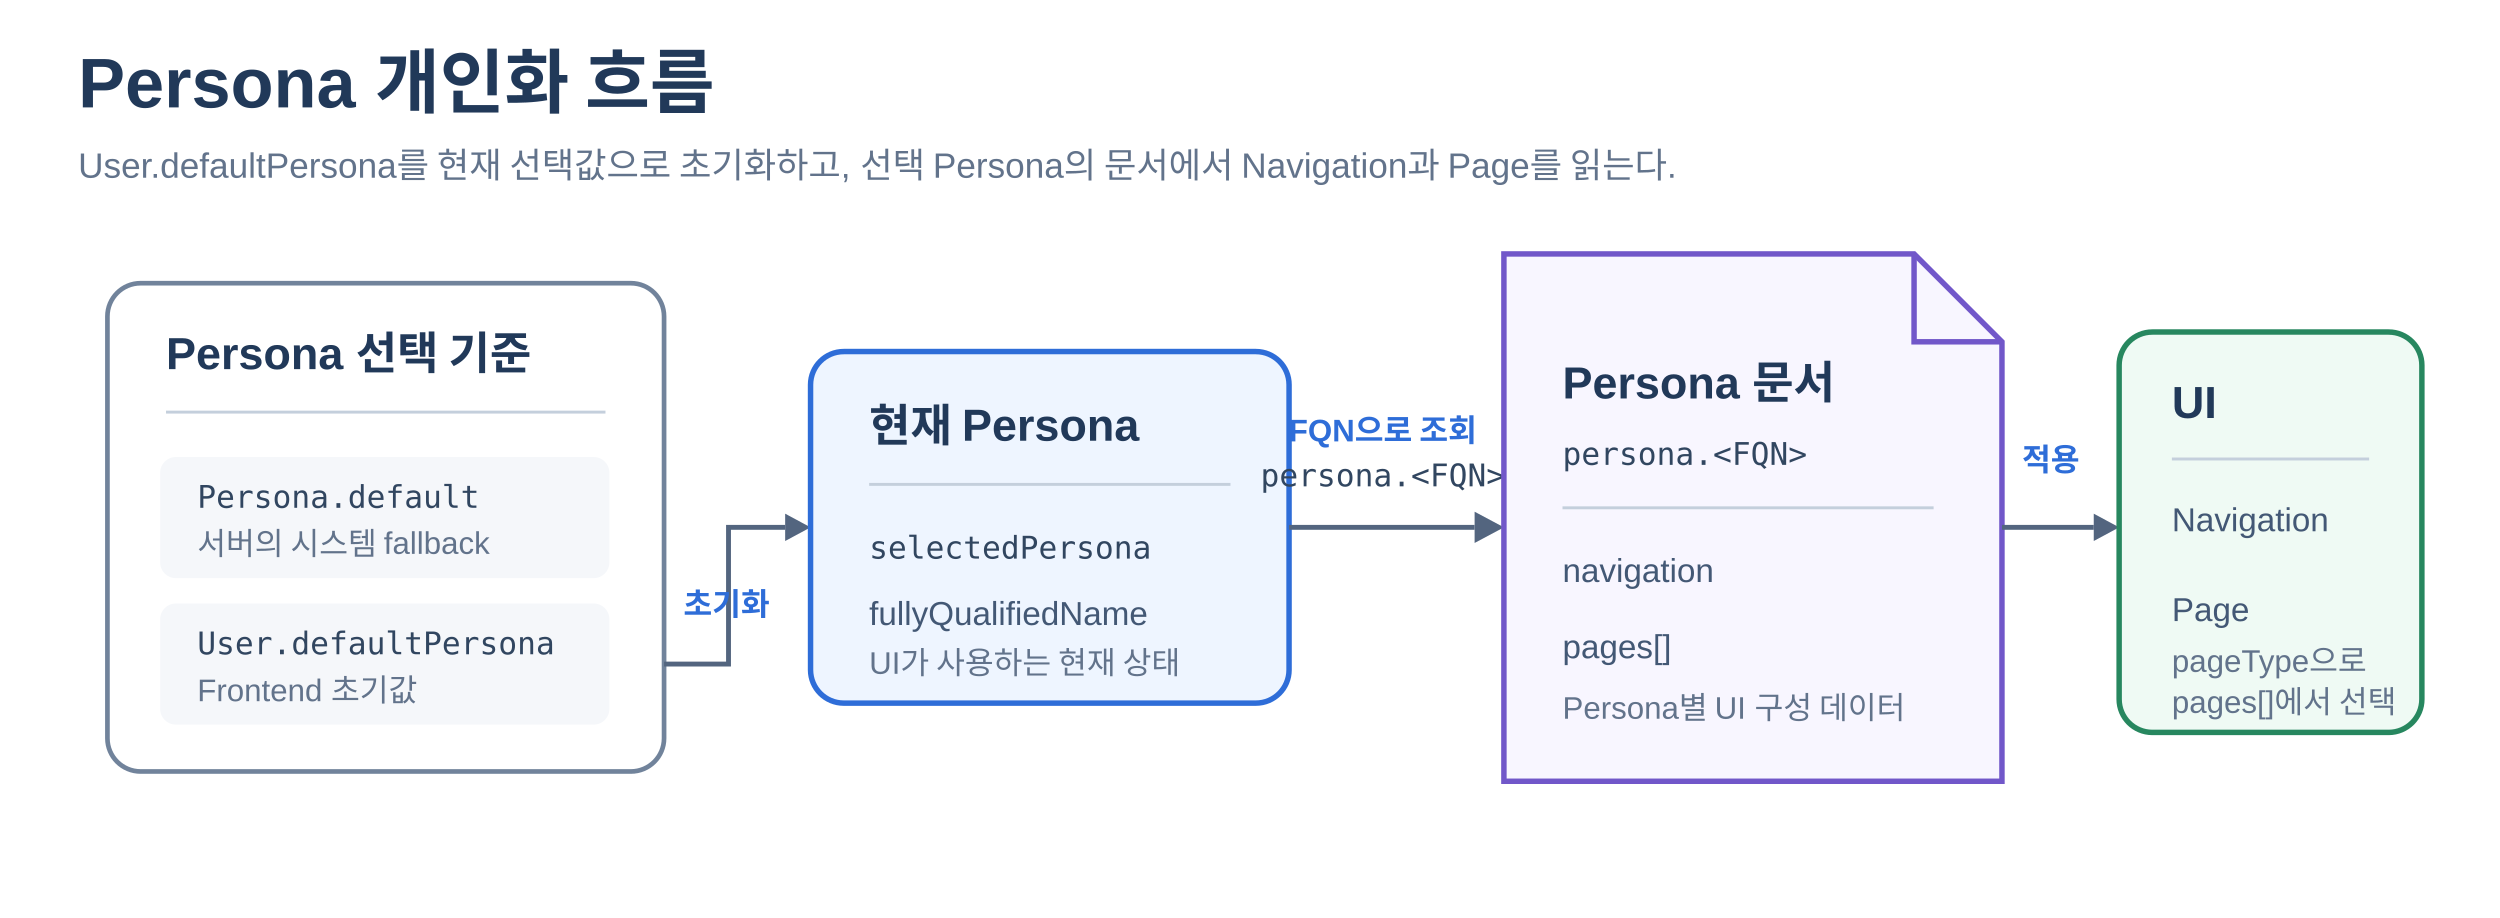
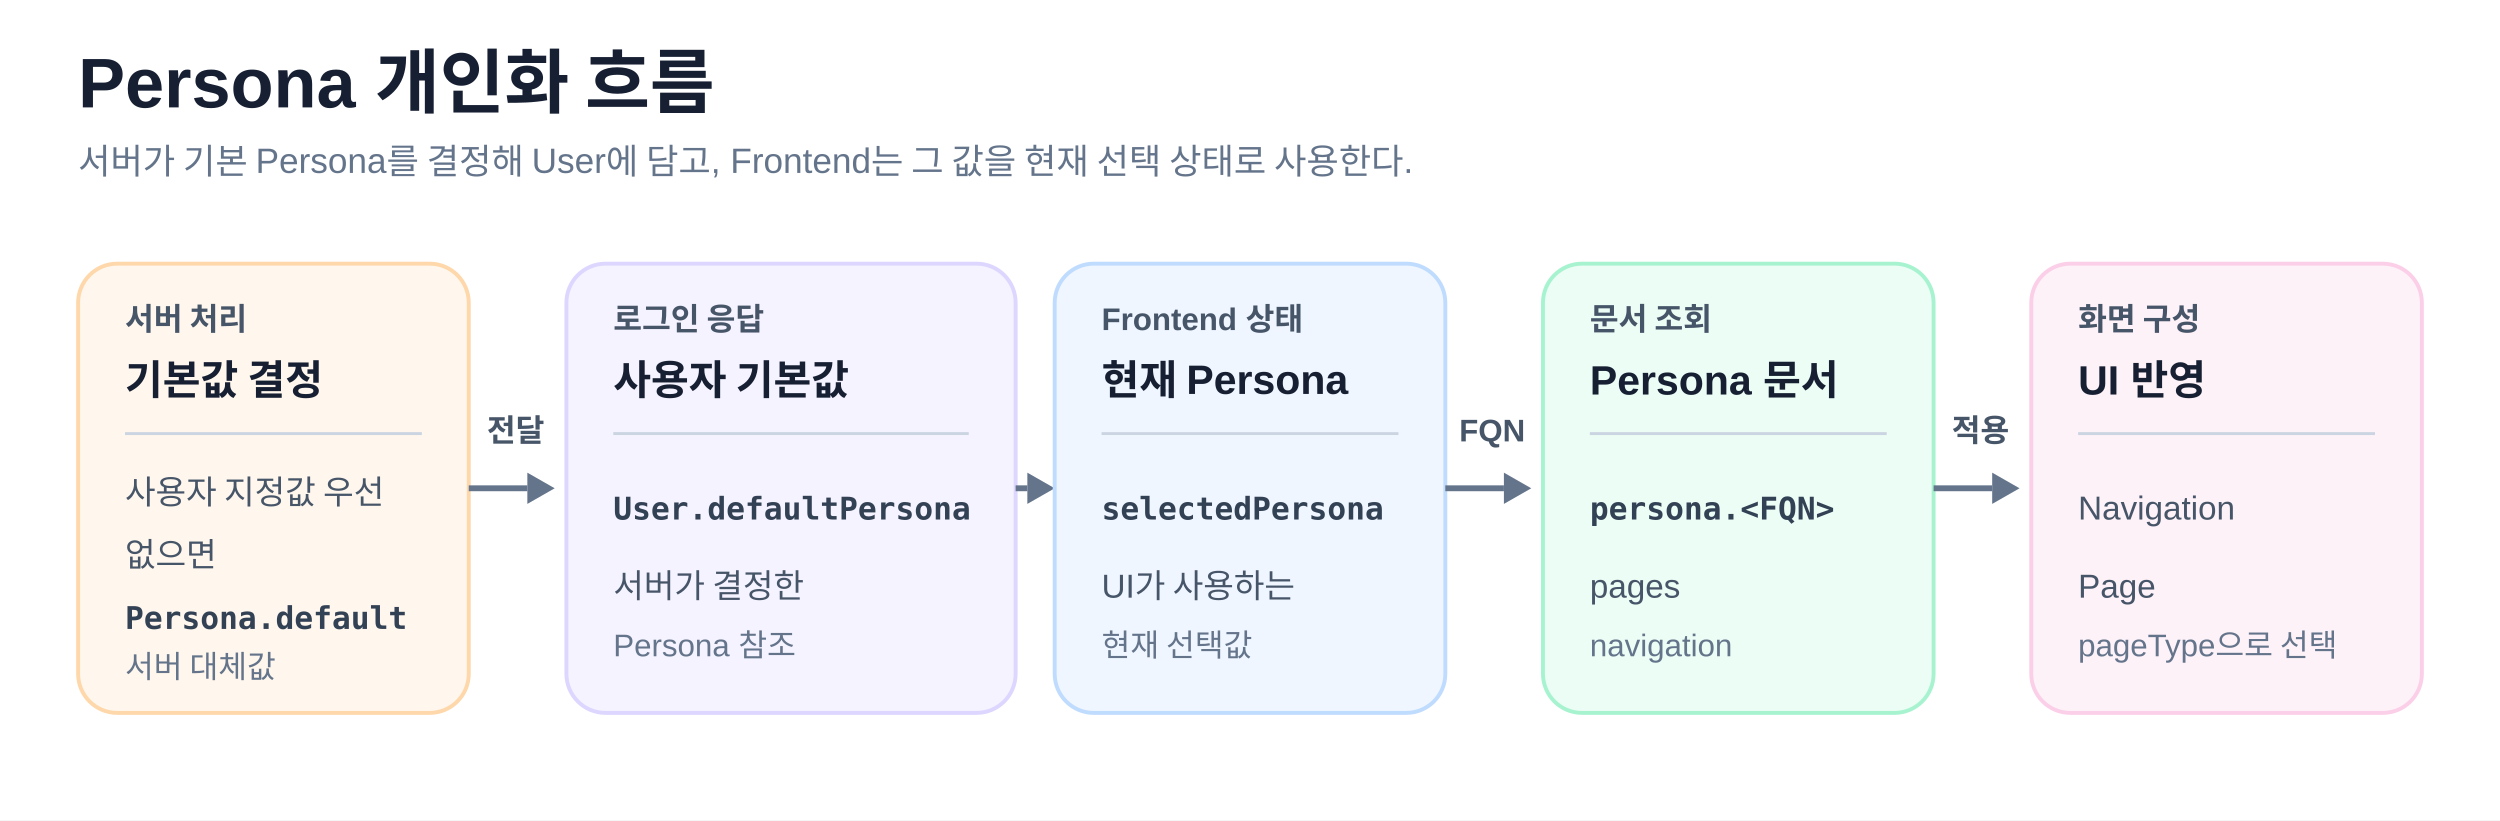
- <svg xmlns="http://www.w3.org/2000/svg" width="1280" height="470" viewBox="0 0 1280 470" role="img" aria-labelledby="title desc">
+ <svg xmlns="http://www.w3.org/2000/svg" width="1280" height="420" viewBox="0 0 1280 420" role="img" aria-labelledby="title desc">
  <defs>
-     <marker id="arrow" markerWidth="8" markerHeight="8" refX="7" refY="4" orient="auto" markerUnits="strokeWidth">
-       <path d="M0 0 L8 4 L0 8 Z" fill="#53657F" />
-     </marker>
+     <style>
+       .title{font-family:'Apple SD Gothic Neo','Noto Sans KR','Helvetica Neue',Arial,sans-serif;font-size:36px;font-weight:700;fill:#172033}
+       .subtitle{font-family:'Apple SD Gothic Neo','Noto Sans KR','Helvetica Neue',Arial,sans-serif;font-size:18px;font-weight:500;fill:#64748B}
+       .cardTitle{font-family:'Apple SD Gothic Neo','Noto Sans KR','Helvetica Neue',Arial,sans-serif;font-size:21px;font-weight:700;fill:#172033}
+       .body{font-family:'Apple SD Gothic Neo','Noto Sans KR','Helvetica Neue',Arial,sans-serif;font-size:17px;font-weight:500;fill:#475569}
+       .note{font-family:'Apple SD Gothic Neo','Noto Sans KR','Helvetica Neue',Arial,sans-serif;font-size:16px;font-weight:500;fill:#64748B}
+       .mono{font-family:Menlo,Consolas,monospace;font-size:16px;font-weight:600;fill:#334155}
+       .flow{font-family:'Apple SD Gothic Neo','Noto Sans KR','Helvetica Neue',Arial,sans-serif;font-size:16px;font-weight:700;fill:#475569}
+       .line{stroke:#64748B;stroke-width:3;fill:none}
+       .arrow{fill:#64748B}
+       .rule{stroke:#CBD5E1;stroke-width:1.5}
+     </style>
  </defs>
-   <style>
-     .title{font-family:'Apple SD Gothic Neo','Helvetica Neue',Arial,sans-serif;font-size:36px;font-weight:700;fill:#213959}.subtitle{font-family:'Apple SD Gothic Neo','Helvetica Neue',Arial,sans-serif;font-size:18px;font-weight:500;fill:#62738B}.cardTitle{font-family:'Apple SD Gothic Neo','Helvetica Neue',Arial,sans-serif;font-size:23px;font-weight:700;fill:#213959}.body{font-family:'Apple SD Gothic Neo','Helvetica Neue',Arial,sans-serif;font-size:17px;font-weight:500;fill:#435875}.note{font-family:'Apple SD Gothic Neo','Helvetica Neue',Arial,sans-serif;font-size:16px;font-weight:500;fill:#62738B}.mono{font-family:Menlo,Consolas,monospace;font-size:16px;font-weight:500;fill:#314660}.label{font-family:'Apple SD Gothic Neo','Helvetica Neue',Arial,sans-serif;font-size:16px;font-weight:700;fill:#2E6DD8}.line{stroke:#53657F;stroke-width:2.5;fill:none}.rule{stroke:#C4CFDC;stroke-width:1.5}.source{fill:#FFFFFF;stroke:#71839B;stroke-width:2.4}.selected{fill:#EEF5FF;stroke:#2E6DD8;stroke-width:2.8}.document{fill:#F8F6FF;stroke:#7157C9;stroke-width:2.8}.output{fill:#EFFAF4;stroke:#27875F;stroke-width:2.8}.row{fill:#F5F7FA}
-   </style>
-   <rect width="1280" height="470" fill="#FFFFFF" />
+   <rect width="1280" height="420" fill="#FFFFFF" />
  <text class="title" x="40" y="55">Persona 개인화 흐름</text>
-   <text class="subtitle" x="40" y="91">User.defaultPersona를 현재 선택값으로 초기화하고, 선택 Persona의 문서에서 Navigation과 Page를 읽는다.</text>
-   <rect class="source" x="55" y="145" width="285" height="250" rx="17" />
-   <text class="cardTitle" x="85" y="189">Persona 선택 기준</text>
-   <path class="rule" d="M85 211 H310" />
-   <rect class="row" x="82" y="234" width="230" height="62" rx="8" />
-   <text class="mono" x="101" y="260">Persona.default</text>
-   <text class="note" x="101" y="284">서버의 시스템 fallback</text>
-   <rect class="row" x="82" y="309" width="230" height="62" rx="8" />
-   <text class="mono" x="101" y="335">User.defaultPersona</text>
-   <text class="note" x="101" y="359">Frontend 초기값</text>
-   <path class="line" d="M340 340 H373 V270 H402" />
-   <polygon points="415,270 402,263 402,277" fill="#53657F" />
-   <text class="label" x="372" y="315" text-anchor="middle">초기화</text>
-   <rect class="selected" x="415" y="180" width="245" height="180" rx="17" />
-   <text class="cardTitle" x="445" y="226">현재 Persona</text>
-   <path class="rule" d="M445 248 H630" />
-   <text class="mono" x="445" y="286">selectedPersona</text>
-   <text class="body" x="445" y="320">fullyQualifiedName</text>
-   <text class="note" x="445" y="345">UI가 사용하는 현재 상태</text>
-   <path class="line" d="M660 270 H755" />
-   <polygon points="770,270 755,262 755,278" fill="#53657F" />
-   <text class="label" x="708" y="226" text-anchor="middle">FQN으로 조회</text>
-   <text class="mono" x="708" y="249" text-anchor="middle">persona.&lt;FQN&gt;</text>
-   <path class="document" d="M770 130 H980 L1025 175 V400 H770 Z" />
-   <path d="M980 130 V175 H1025" fill="none" stroke="#7157C9" stroke-width="2.8" />
-   <text class="cardTitle" x="800" y="204">Persona 문서</text>
-   <text class="mono" x="800" y="238">persona.&lt;FQN&gt;</text>
-   <path class="rule" d="M800 260 H990" />
-   <text class="body" x="800" y="298">navigation</text>
-   <text class="body" x="800" y="337">pages[]</text>
-   <text class="note" x="800" y="368">Persona별 UI 구성 데이터</text>
-   <path class="line" d="M1025 270 H1072" />
-   <polygon points="1085,270 1072,263 1072,277" fill="#53657F" />
-   <text class="label" x="1050" y="241" text-anchor="middle">적용</text>
-   <rect class="output" x="1085" y="170" width="155" height="205" rx="17" />
-   <text class="cardTitle" x="1112" y="214">UI</text>
-   <path class="rule" d="M1112 235 H1213" />
-   <text class="body" x="1112" y="272">Navigation</text>
-   <text class="body" x="1112" y="318">Page</text>
-   <text class="note" x="1112" y="344">pageType으로</text>
-   <text class="note" x="1112" y="365">pages[]에서 선택</text>
+   <text class="subtitle" x="40" y="89">서버가 기본 Persona를 결정해 User에 담고, Frontend는 그 값을 현재 선택 상태로 사용한다.</text>
+   <rect x="40" y="135" width="200" height="230" rx="20" fill="#FFF7ED" stroke="#FED7AA" stroke-width="2" />
+   <text class="flow" x="64" y="169" fill="#EA580C">서버 처리</text>
+   <text class="cardTitle" x="64" y="202">기본값 결정</text>
+   <path class="rule" d="M64 222 H216" />
+   <text class="body" x="64" y="258">사용자 지정값 우선</text>
+   <text class="body" x="64" y="290">없으면</text>
+   <text class="mono" x="64" y="322">Persona.default</text>
+   <text class="note" x="64" y="347">서버 대체값</text>
+   <path class="line" d="M240 250 H270" />
+   <path class="arrow" d="M270 242 L284 250 L270 258 Z" />
+   <text class="flow" x="264" y="226" text-anchor="middle">전달</text>
+   <rect x="290" y="135" width="230" height="230" rx="20" fill="#F5F3FF" stroke="#DDD6FE" stroke-width="2" />
+   <text class="flow" x="314" y="169" fill="#7C3AED">로그인 응답</text>
+   <text class="cardTitle" x="314" y="202">사용자 기본값</text>
+   <path class="rule" d="M314 222 H496" />
+   <text class="mono" x="314" y="266">User.defaultPersona</text>
+   <text class="body" x="314" y="306">서버가 결정한</text>
+   <text class="note" x="314" y="336">Persona 참조</text>
+   <path class="line" d="M520 250 H526" />
+   <path class="arrow" d="M526 242 L540 250 L526 258 Z" />
+   <rect x="540" y="135" width="200" height="230" rx="20" fill="#EFF6FF" stroke="#BFDBFE" stroke-width="2" />
+   <text class="flow" x="564" y="169" fill="#2563EB">Frontend 상태</text>
+   <text class="cardTitle" x="564" y="202">현재 Persona</text>
+   <path class="rule" d="M564 222 H716" />
+   <text class="mono" x="564" y="266">selectedPersona</text>
+   <text class="body" x="564" y="306">UI가 사용하는</text>
+   <text class="note" x="564" y="336">현재 선택값</text>
+   <path class="line" d="M740 250 H770" />
+   <path class="arrow" d="M770 242 L784 250 L770 258 Z" />
+   <text class="flow" x="764" y="226" text-anchor="middle">FQN</text>
+   <rect x="790" y="135" width="200" height="230" rx="20" fill="#ECFDF5" stroke="#A7F3D0" stroke-width="2" />
+   <text class="flow" x="814" y="169" fill="#059669">문서 조회</text>
+   <text class="cardTitle" x="814" y="202">Persona 문서</text>
+   <path class="rule" d="M814 222 H966" />
+   <text class="mono" x="814" y="266">persona.&lt;FQN&gt;</text>
+   <text class="body" x="814" y="306">pages</text>
+   <text class="note" x="814" y="336">navigation</text>
+   <path class="line" d="M990 250 H1020" />
+   <path class="arrow" d="M1020 242 L1034 250 L1020 258 Z" />
+   <text class="flow" x="1014" y="226" text-anchor="middle">적용</text>
+   <rect x="1040" y="135" width="200" height="230" rx="20" fill="#FDF2F8" stroke="#FBCFE8" stroke-width="2" />
+   <text class="flow" x="1064" y="169" fill="#DB2777">화면 구성</text>
+   <text class="cardTitle" x="1064" y="202">UI 반영</text>
+   <path class="rule" d="M1064 222 H1216" />
+   <text class="body" x="1064" y="266">Navigation</text>
+   <text class="body" x="1064" y="306">Page</text>
+   <text class="note" x="1064" y="336">pageType으로 선택</text>
</svg>
